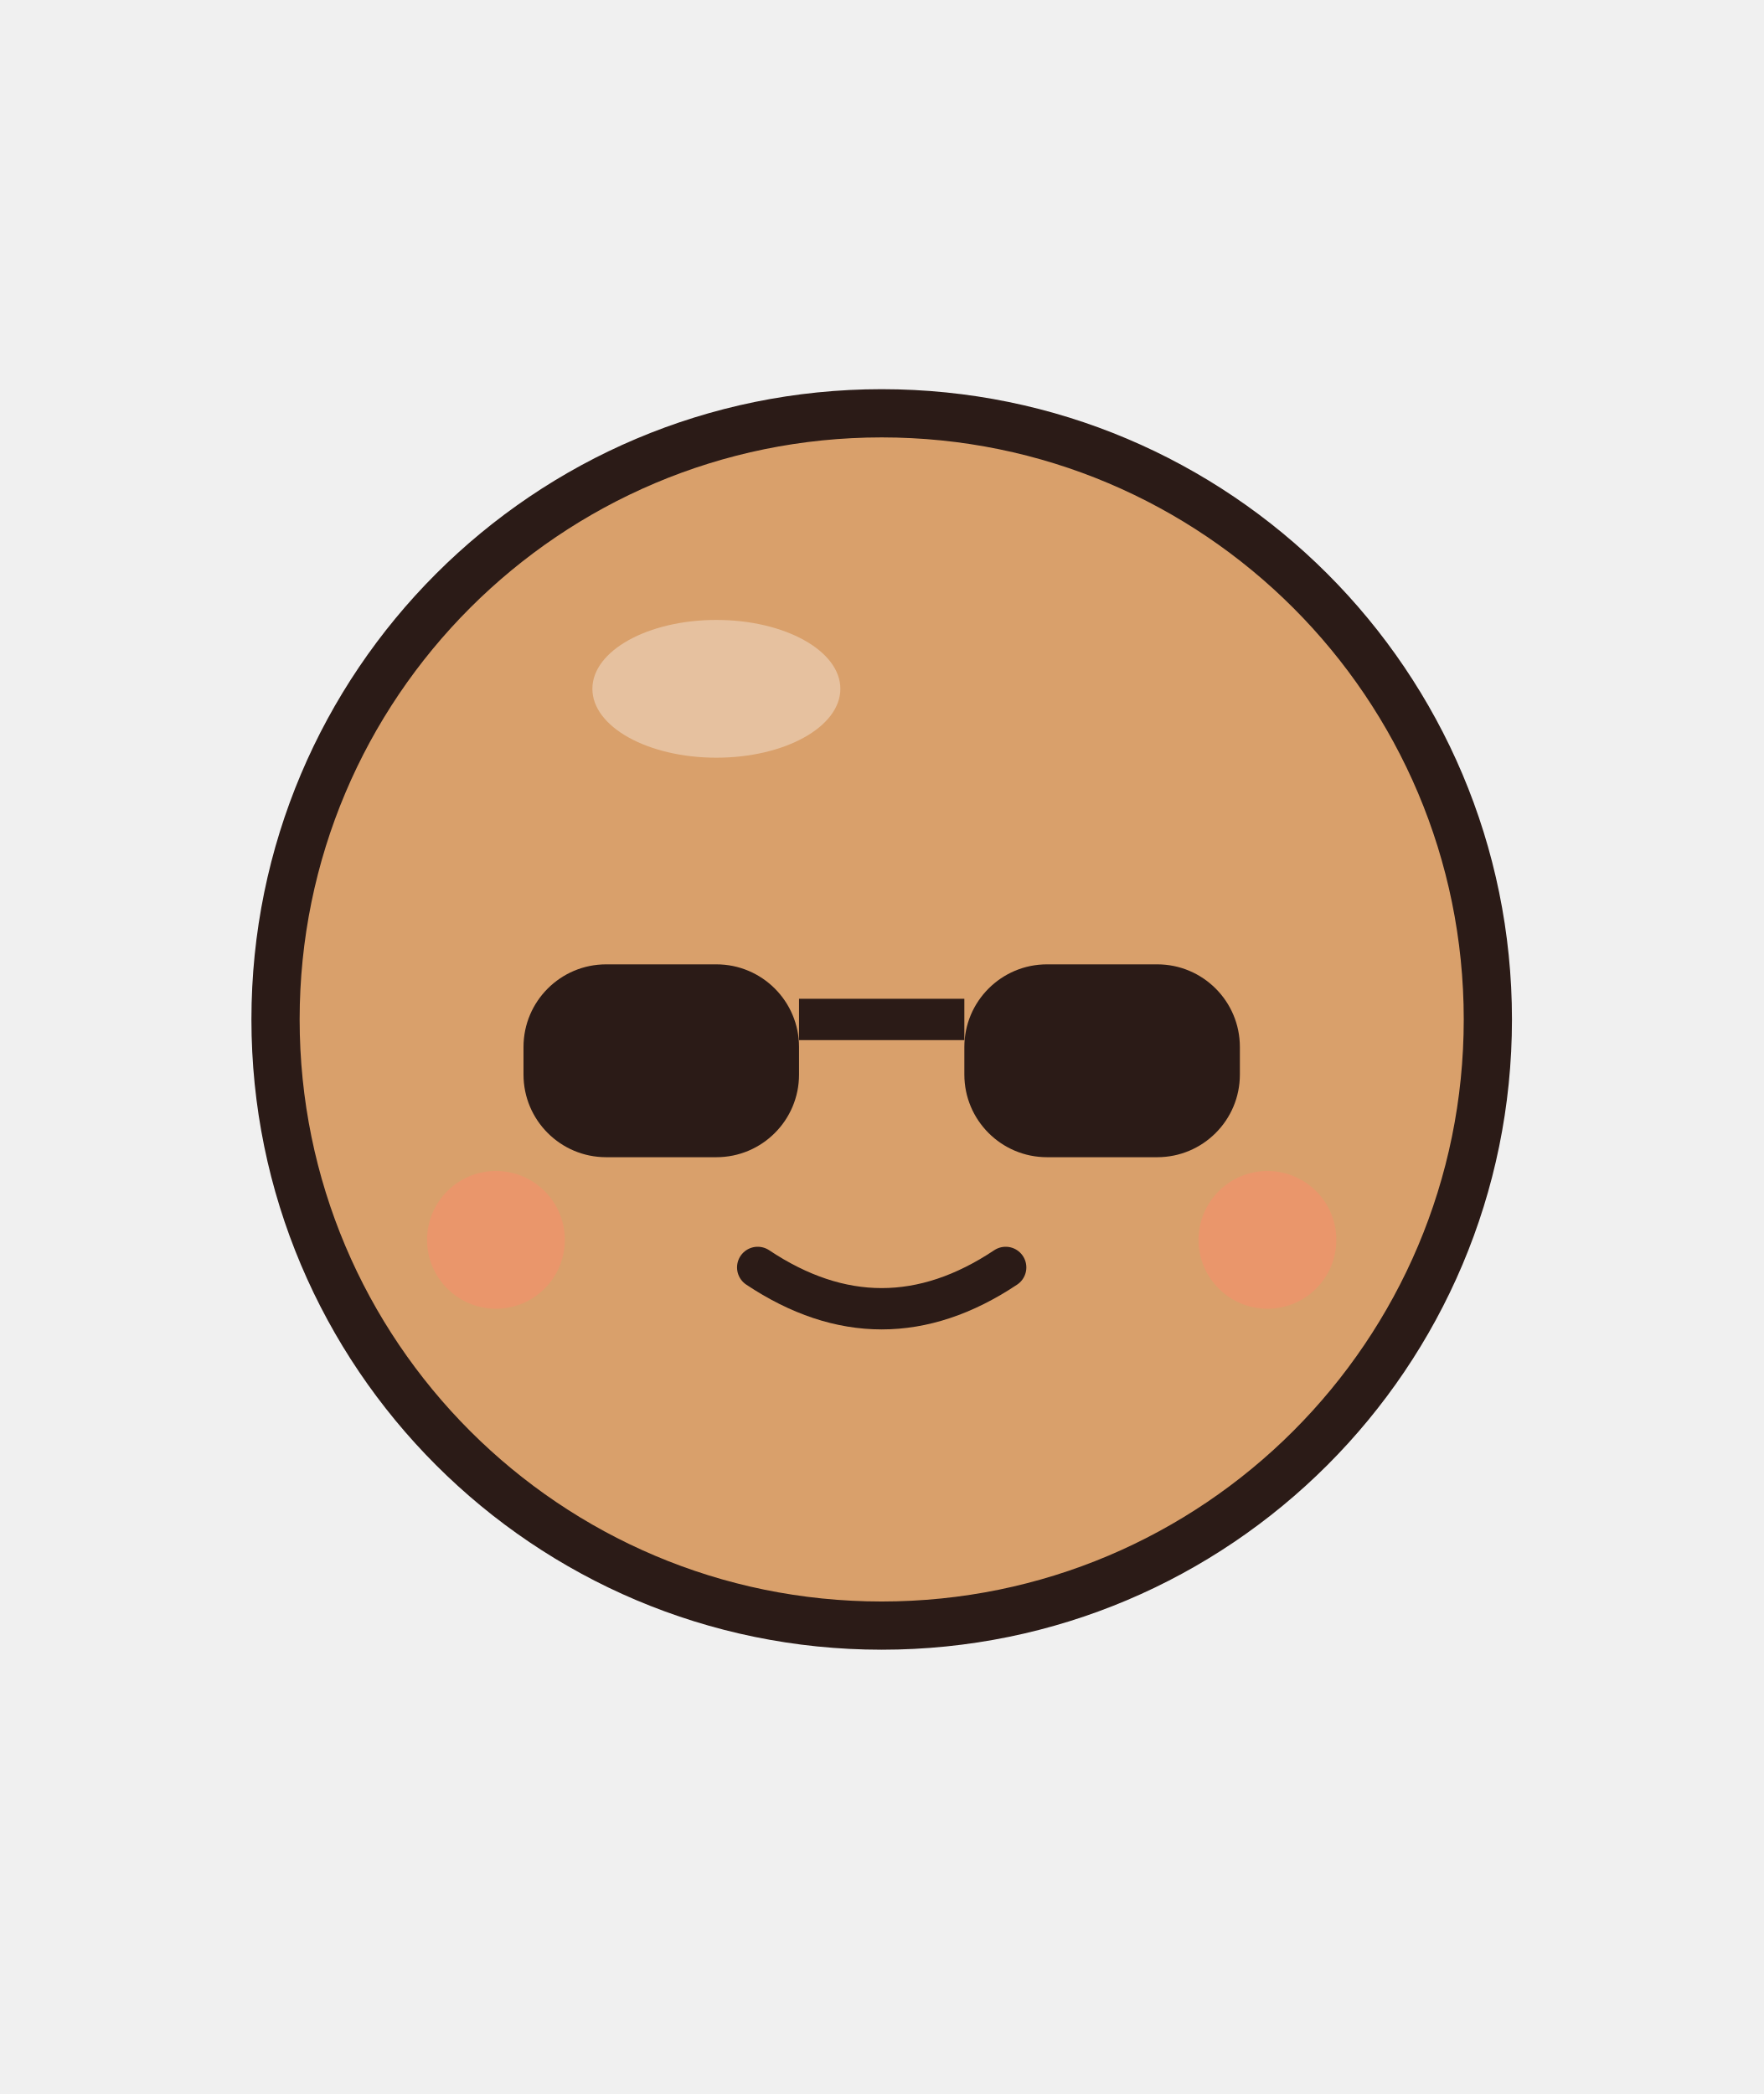
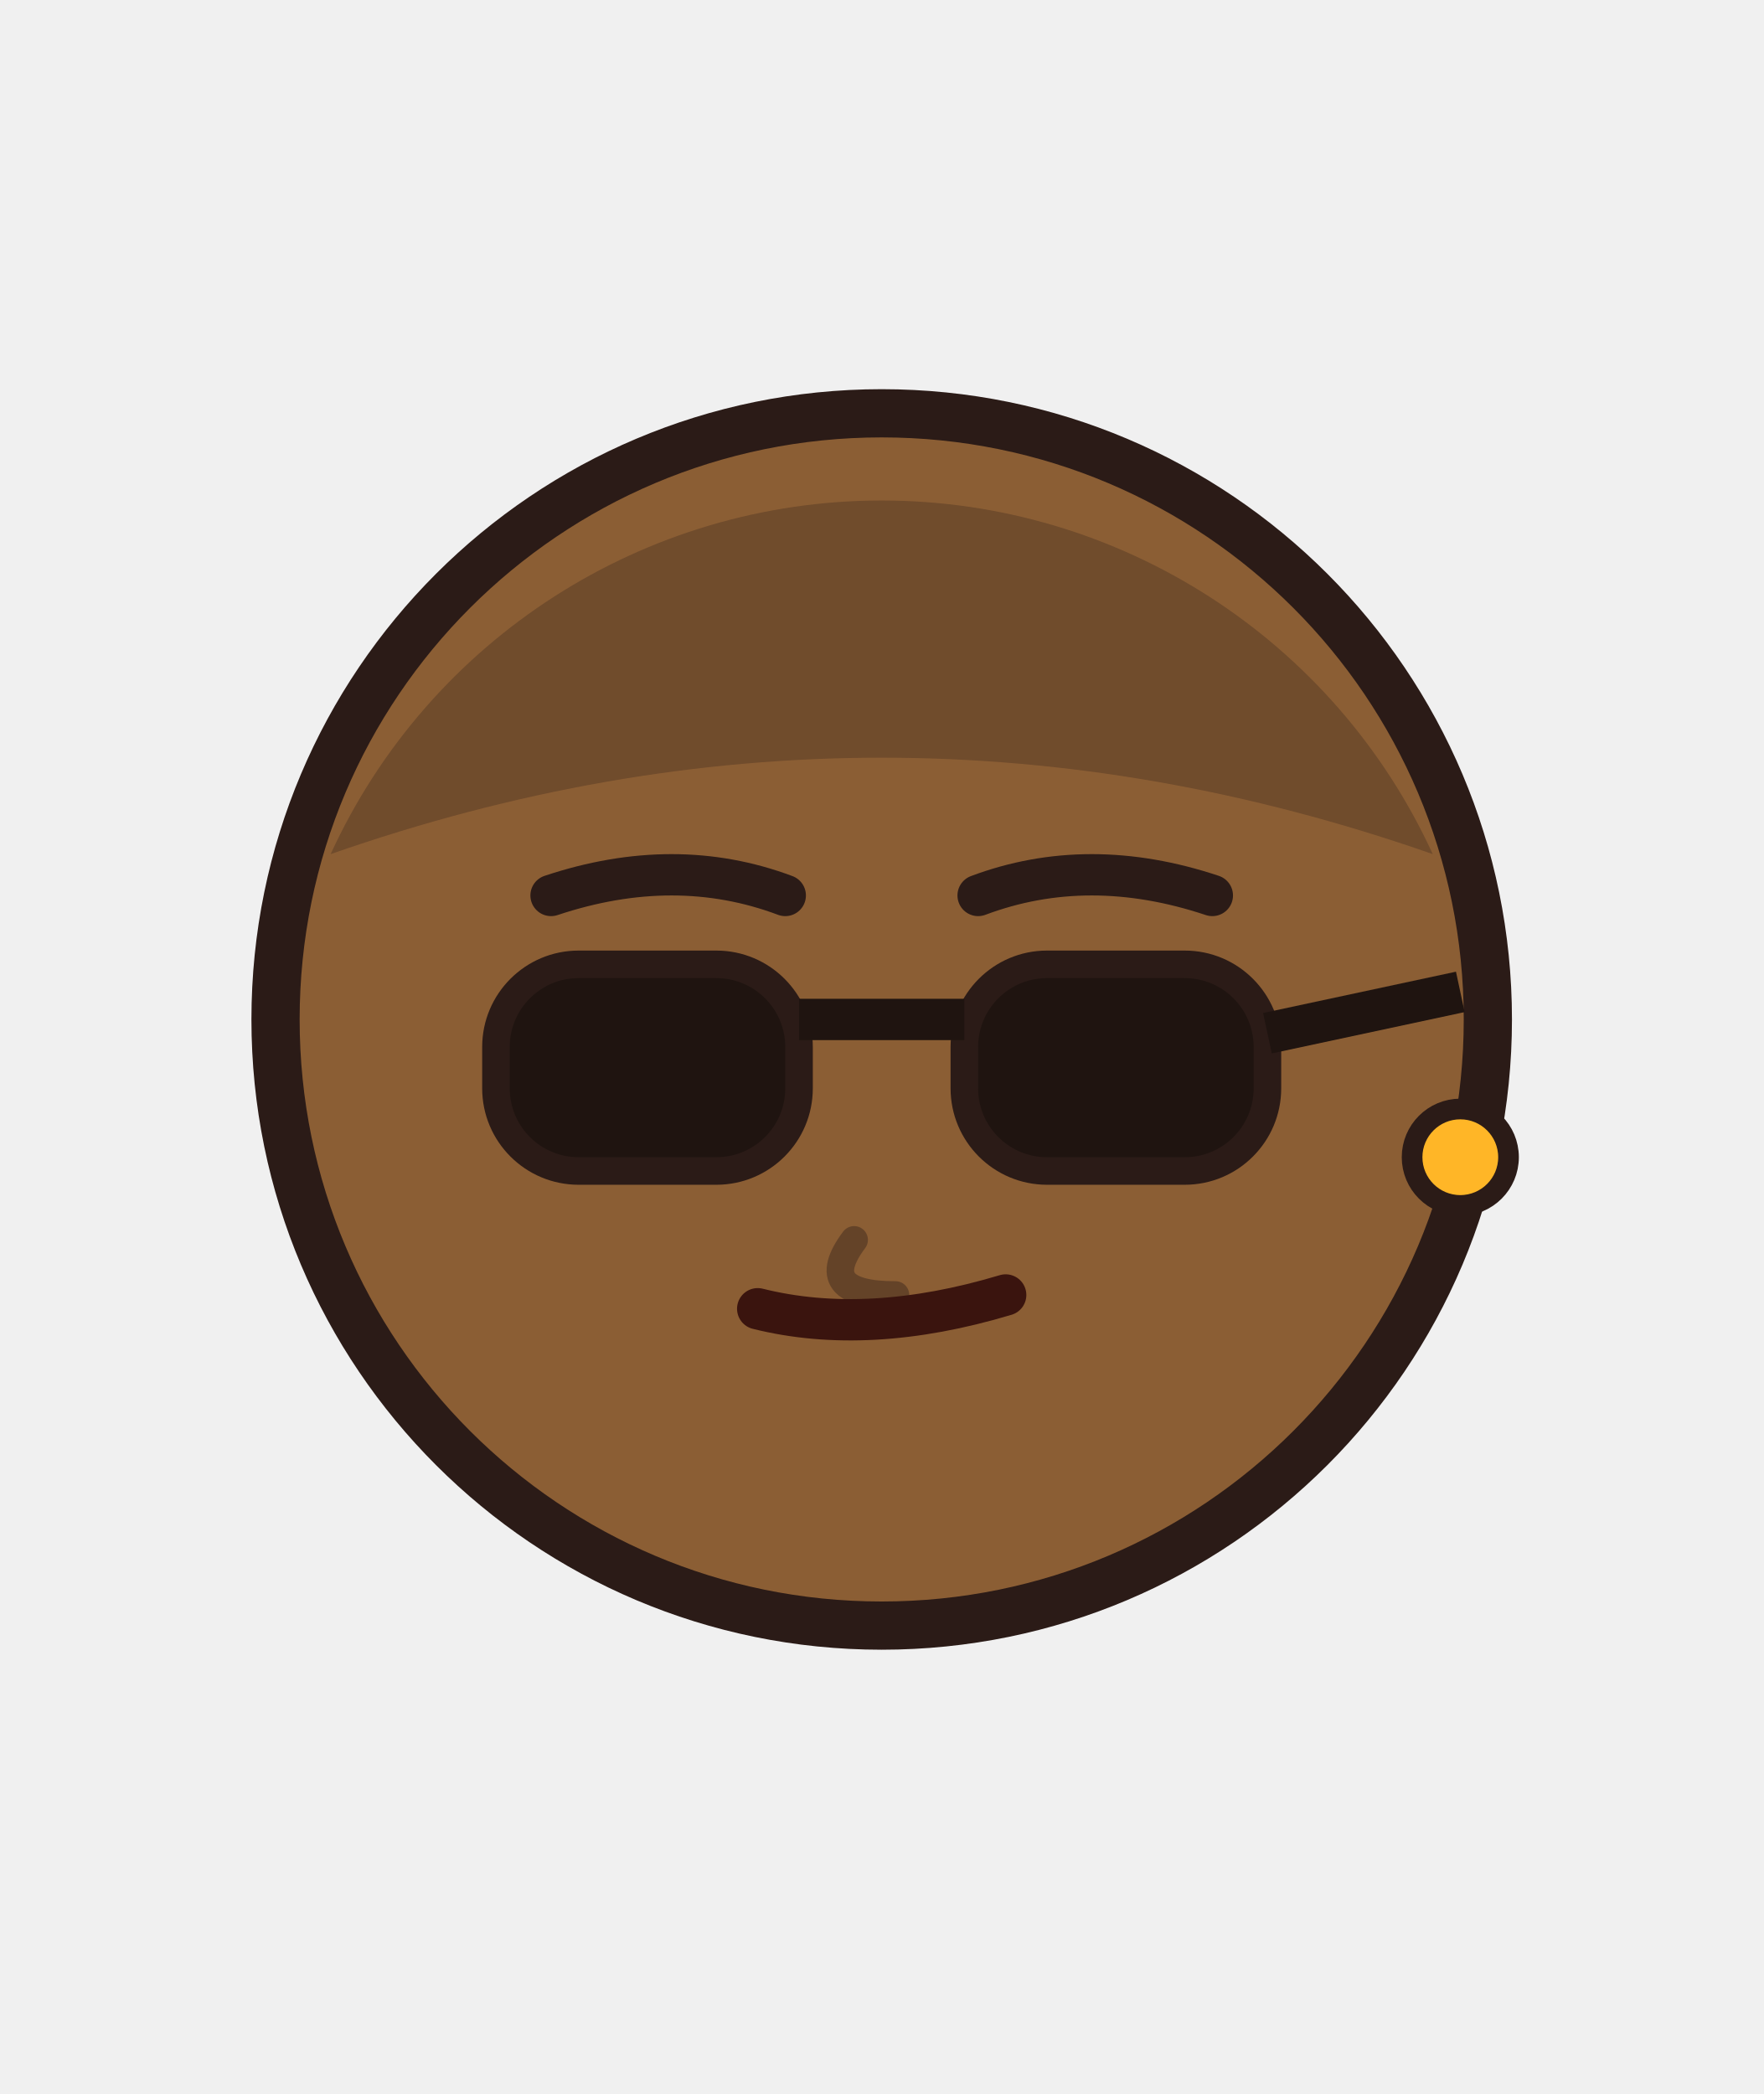
<svg xmlns="http://www.w3.org/2000/svg" viewBox="-64 -68 128 152">
-   <circle cx="0" cy="6" r="44" fill="#D9A06B" stroke="#2B1B17" stroke-width="3.5" />
-   <ellipse cx="-12" cy="-18" rx="9" ry="5" fill="#FFFFFF" opacity="0.35" />
-   <rect x="-26" y="2" width="20" height="14" rx="6" fill="#2B1B17" />
-   <rect x="6" y="2" width="20" height="14" rx="6" fill="#2B1B17" />
-   <line x1="-6" y1="6" x2="6" y2="6" stroke="#2B1B17" stroke-width="3" />
-   <circle cx="-28" cy="22" r="5" fill="#FF8A6B" opacity="0.45" />
-   <circle cx="28" cy="22" r="5" fill="#FF8A6B" opacity="0.45" />
-   <path d="M -9 24 Q 0 30 9 24" stroke="#2B1B17" stroke-width="3" fill="none" stroke-linecap="round" />
+   <circle cx="0" cy="6" r="44" fill="#8B5E34" stroke="#2B1B17" stroke-width="3.5" />
+   <path d="M -40 -6 A 44 44 0 0 1 40 -6 Q 0 -20 -40 -6 Z" fill="#2B1B17" opacity="0.28" />
+   <path d="M -24 -3 Q -15 -6 -7 -3" stroke="#2B1B17" stroke-width="3" fill="none" stroke-linecap="round" />
+   <path d="M 24 -3 Q 15 -6 7 -3" stroke="#2B1B17" stroke-width="3" fill="none" stroke-linecap="round" />
+   <rect x="-28" y="2" width="22" height="15" rx="6" fill="#1F1410" stroke="#2B1B17" stroke-width="2" />
+   <rect x="6" y="2" width="22" height="15" rx="6" fill="#1F1410" stroke="#2B1B17" stroke-width="2" />
+   <line x1="-6" y1="6" x2="6" y2="6" stroke="#1F1410" stroke-width="3" />
+   <line x1="28" y1="7" x2="42" y2="4" stroke="#1F1410" stroke-width="3" />
+   <circle cx="42" cy="16" r="3.5" fill="#FFB627" stroke="#2B1B17" stroke-width="1.5" />
+   <path d="M -2 22 Q -5 26 1 26" stroke="#2B1B17" stroke-width="2" fill="none" stroke-linecap="round" opacity="0.4" />
+   <path d="M -9 27 Q -1 29 9 26" stroke="#3A140E" stroke-width="3" fill="none" stroke-linecap="round" />
</svg>
